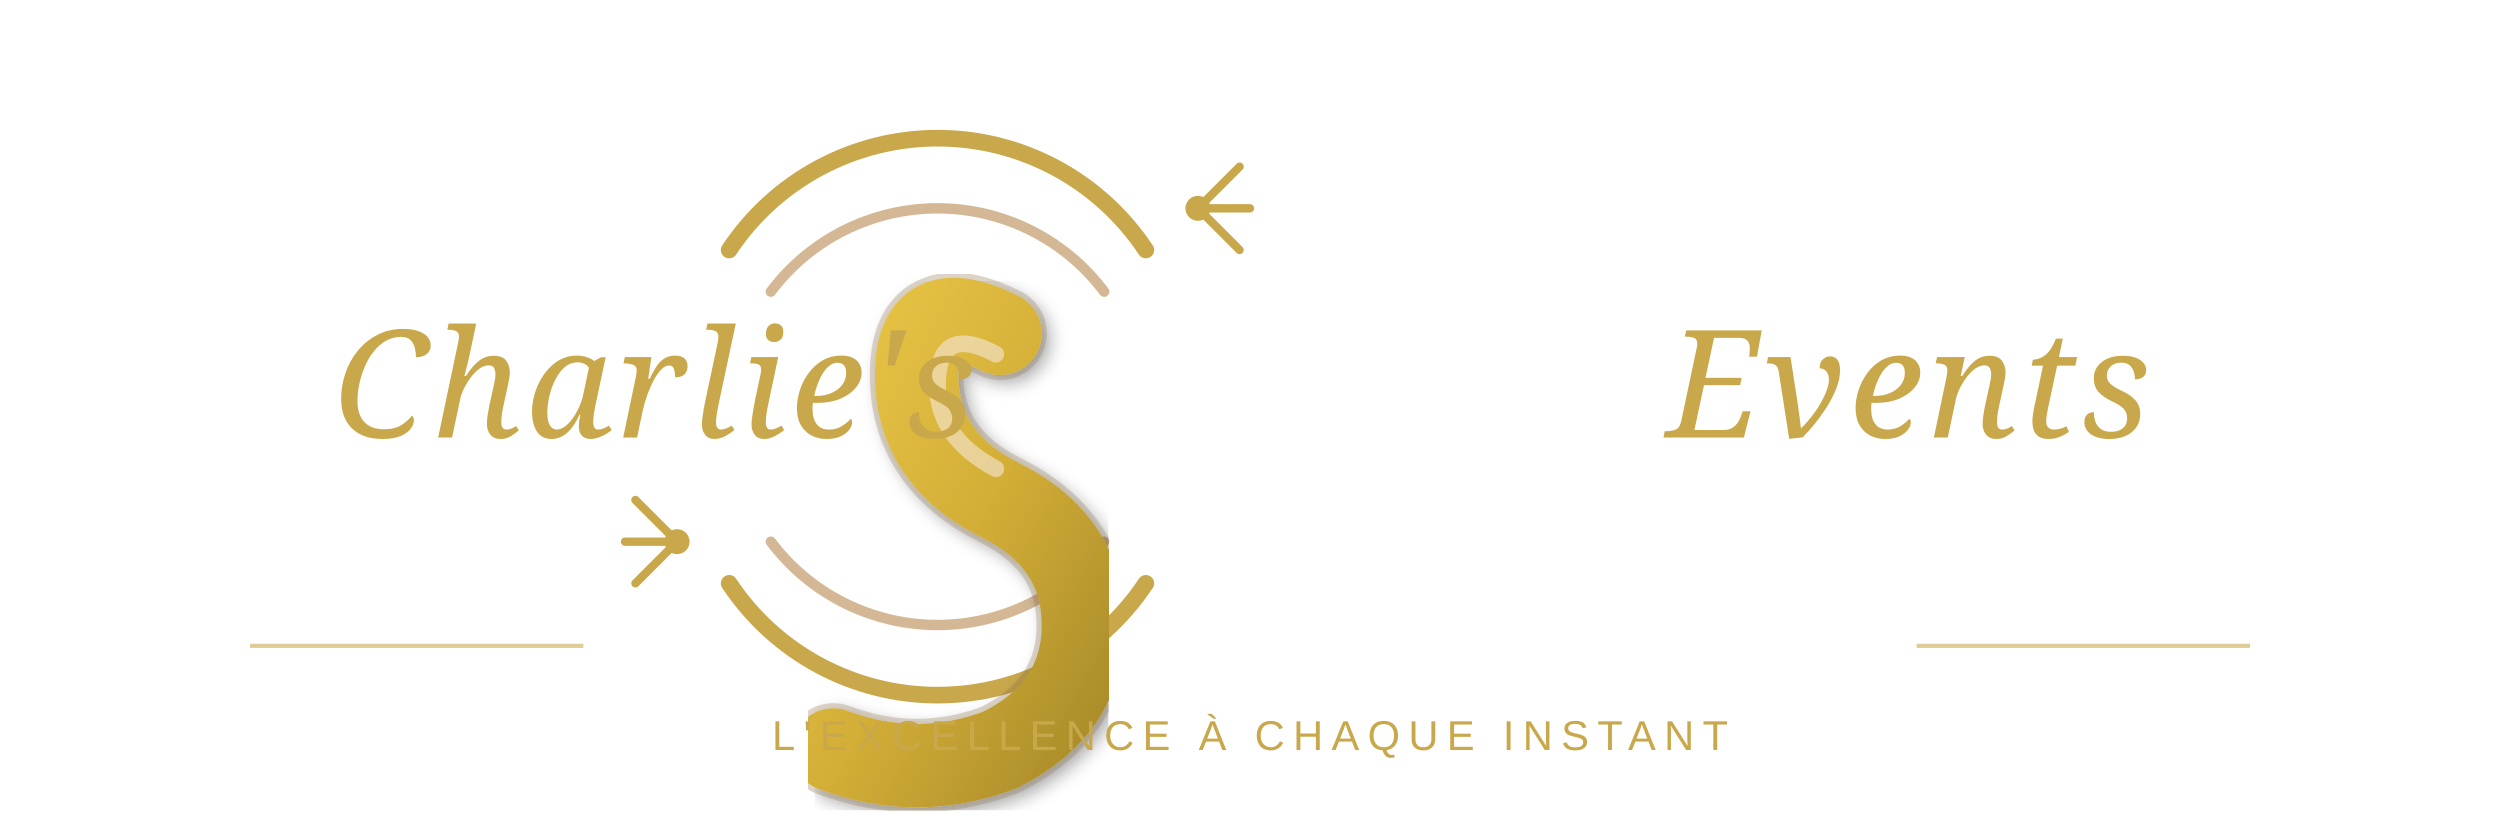
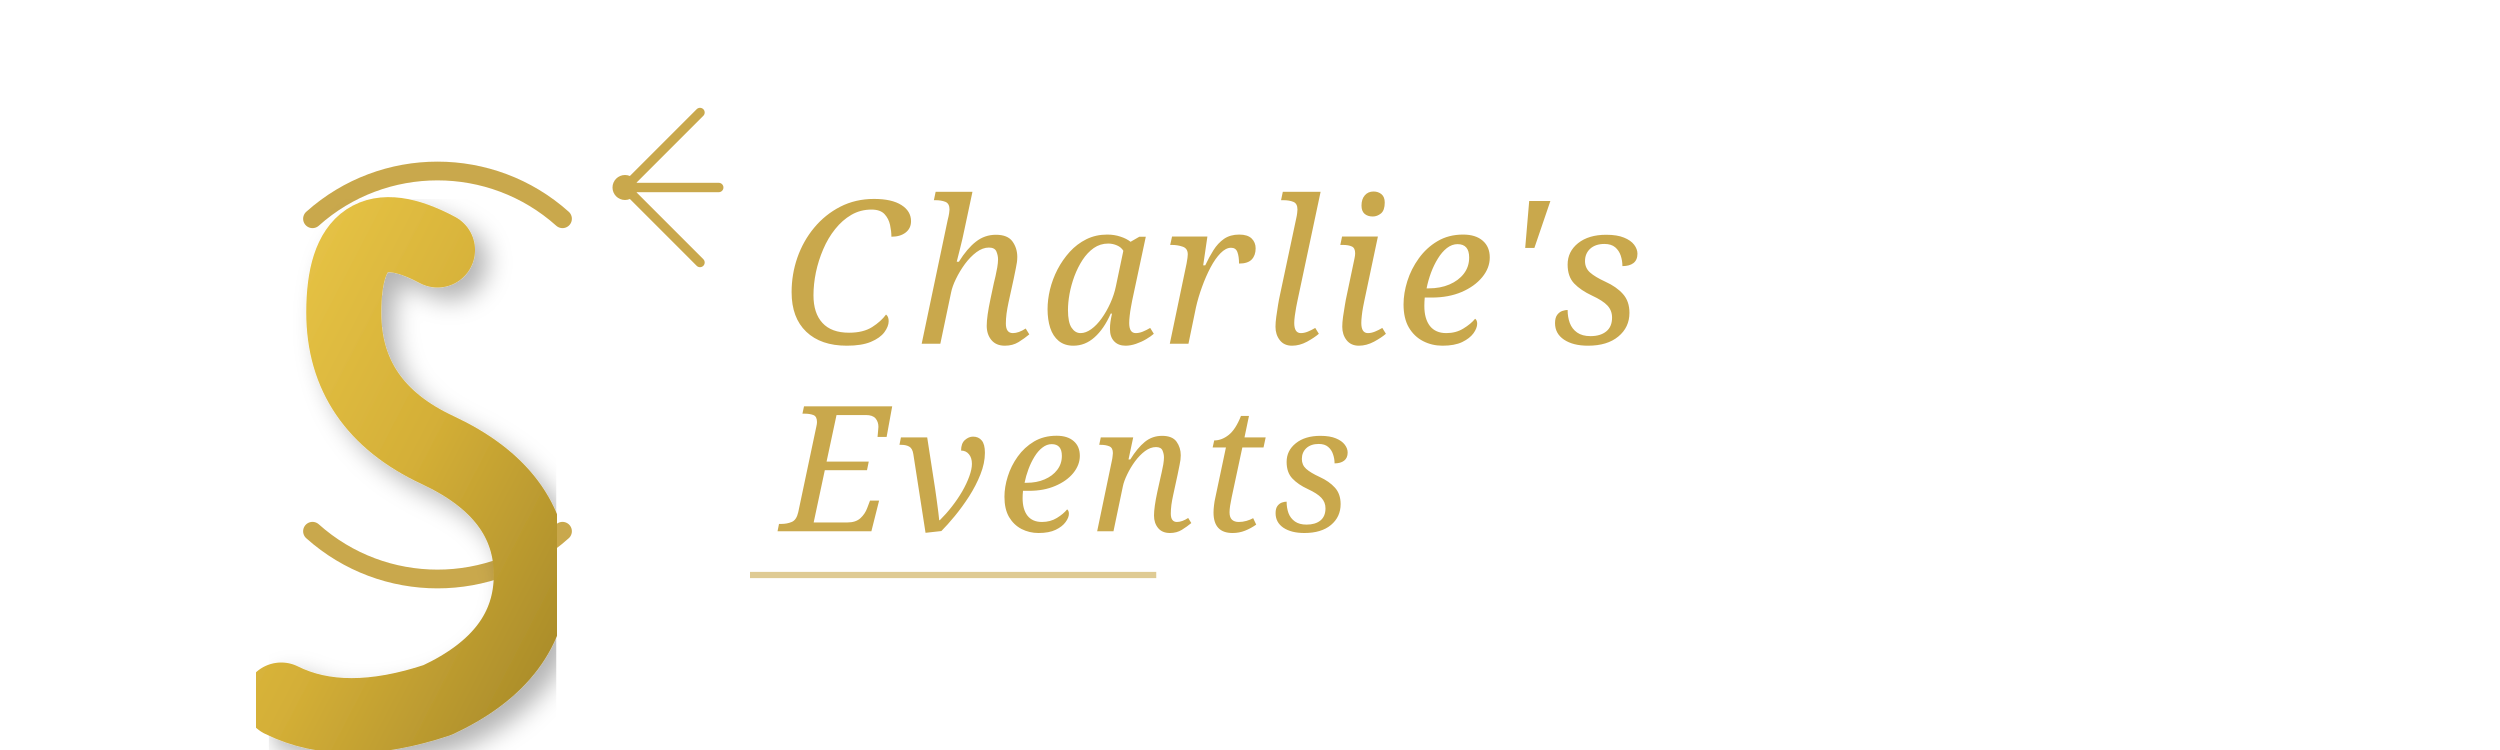
- <svg xmlns="http://www.w3.org/2000/svg" viewBox="0 0 1200 400">
-   <rect width="1200" height="400" fill="none" />
-   <g id="circle-and-stars">
-     <path d="M 350 120 A 120 120 0 0 1 550 120" stroke="#C9A84C" stroke-width="8" fill="none" stroke-linecap="round" />
-     <path d="M 370 140 A 100 100 0 0 1 530 140" stroke="#D4B896" stroke-width="5" fill="none" stroke-linecap="round" />
-     <path d="M 350 280 A 120 120 0 0 0 550 280" stroke="#C9A84C" stroke-width="8" fill="none" stroke-linecap="round" />
-     <path d="M 370 260 A 100 100 0 0 0 530 260" stroke="#D4B896" stroke-width="5" fill="none" stroke-linecap="round" />
-     <g id="star-top-right">
-       <line x1="575" y1="100" x2="595" y2="80" stroke="#C9A84C" stroke-width="4" stroke-linecap="round" />
-       <line x1="575" y1="100" x2="600" y2="100" stroke="#C9A84C" stroke-width="4" stroke-linecap="round" />
-       <line x1="575" y1="100" x2="595" y2="120" stroke="#C9A84C" stroke-width="4" stroke-linecap="round" />
-       <circle cx="575" cy="100" r="6" fill="#C9A84C" />
-     </g>
-     <g id="star-bottom-left">
-       <line x1="325" y1="260" x2="305" y2="280" stroke="#C9A84C" stroke-width="4" stroke-linecap="round" />
-       <line x1="325" y1="260" x2="300" y2="260" stroke="#C9A84C" stroke-width="4" stroke-linecap="round" />
-       <line x1="325" y1="260" x2="305" y2="240" stroke="#C9A84C" stroke-width="4" stroke-linecap="round" />
-       <circle cx="325" cy="260" r="6" fill="#C9A84C" />
-     </g>
-   </g>
-   <g id="large-s">
-     <path d="M 480 160 Q 440 140 440 180 Q 440 220 480 240 Q 520 260 520 300 Q 520 340 480 360 Q 440 375 400 360" stroke="#8B6F47" stroke-width="45" fill="none" stroke-linecap="round" stroke-linejoin="round" opacity="0.3" filter="url(#shadow)" />
+ <svg xmlns="http://www.w3.org/2000/svg" viewBox="0 0 400 120">
+   <rect width="400" height="120" fill="none" />
+   <g id="logo-s">
    <defs>
      <linearGradient id="goldGrad" x1="0%" y1="0%" x2="100%" y2="100%">
        <stop offset="0%" style="stop-color:#E8C547;stop-opacity:1" />
        <stop offset="50%" style="stop-color:#D4AF37;stop-opacity:1" />
        <stop offset="100%" style="stop-color:#AA8C2A;stop-opacity:1" />
      </linearGradient>
      <filter id="shadow">
-         <feDropShadow dx="3" dy="3" stdDeviation="4" flood-opacity="0.3" />
+         <feDropShadow dx="2" dy="2" stdDeviation="2" flood-opacity="0.3" />
      </filter>
    </defs>
-     <path d="M 480 160 Q 440 140 440 180 Q 440 220 480 240 Q 520 260 520 300 Q 520 340 480 360 Q 440 375 400 360" stroke="url(#goldGrad)" stroke-width="40" fill="none" stroke-linecap="round" stroke-linejoin="round" filter="url(#shadow)" />
-     <path d="M 478 170 Q 450 155 450 185 Q 450 210 478 225" stroke="#F5E8D8" stroke-width="8" fill="none" stroke-linecap="round" opacity="0.6" />
+     <path d="M 50 35 A 30 30 0 0 1 90 35" stroke="#C9A84C" stroke-width="3" fill="none" stroke-linecap="round" />
+     <path d="M 50 85 A 30 30 0 0 0 90 85" stroke="#C9A84C" stroke-width="3" fill="none" stroke-linecap="round" />
+     <path d="M 70 40 Q 55 32 55 50 Q 55 65 70 72 Q 85 79 85 92 Q 85 105 70 112 Q 55 117 45 112" stroke="url(#goldGrad)" stroke-width="12" fill="none" stroke-linecap="round" stroke-linejoin="round" filter="url(#shadow)" />
+     <line x1="100" y1="30" x2="112" y2="18" stroke="#C9A84C" stroke-width="1.5" stroke-linecap="round" />
+     <line x1="100" y1="30" x2="115" y2="30" stroke="#C9A84C" stroke-width="1.5" stroke-linecap="round" />
+     <line x1="100" y1="30" x2="112" y2="42" stroke="#C9A84C" stroke-width="1.5" stroke-linecap="round" />
+     <circle cx="100" cy="30" r="2" fill="#C9A84C" />
  </g>
-   <text x="160" y="210" font-family="Georgia, serif" font-size="72" font-style="italic" fill="#C9A84C" font-weight="300" letter-spacing="2">Charlie's</text>
-   <text x="800" y="210" font-family="Georgia, serif" font-size="72" font-style="italic" fill="#C9A84C" font-weight="300" letter-spacing="2">Events</text>
-   <line x1="120" y1="310" x2="280" y2="310" stroke="#C9A84C" stroke-width="2" opacity="0.6" />
-   <line x1="920" y1="310" x2="1080" y2="310" stroke="#C9A84C" stroke-width="2" opacity="0.6" />
-   <text x="600" y="360" font-family="Arial, sans-serif" font-size="20" fill="#C9A84C" font-weight="400" text-anchor="middle" letter-spacing="4">L'EXCELLENCE À CHAQUE INSTANT</text>
+   <text x="125" y="55" font-family="Georgia, serif" font-size="32" font-style="italic" fill="#C9A84C" font-weight="300" letter-spacing="1">Charlie's</text>
+   <text x="125" y="85" font-family="Georgia, serif" font-size="28" font-style="italic" fill="#C9A84C" font-weight="300" letter-spacing="1">Events</text>
+   <line x1="120" y1="92" x2="185" y2="92" stroke="#C9A84C" stroke-width="1" opacity="0.6" />
</svg>
